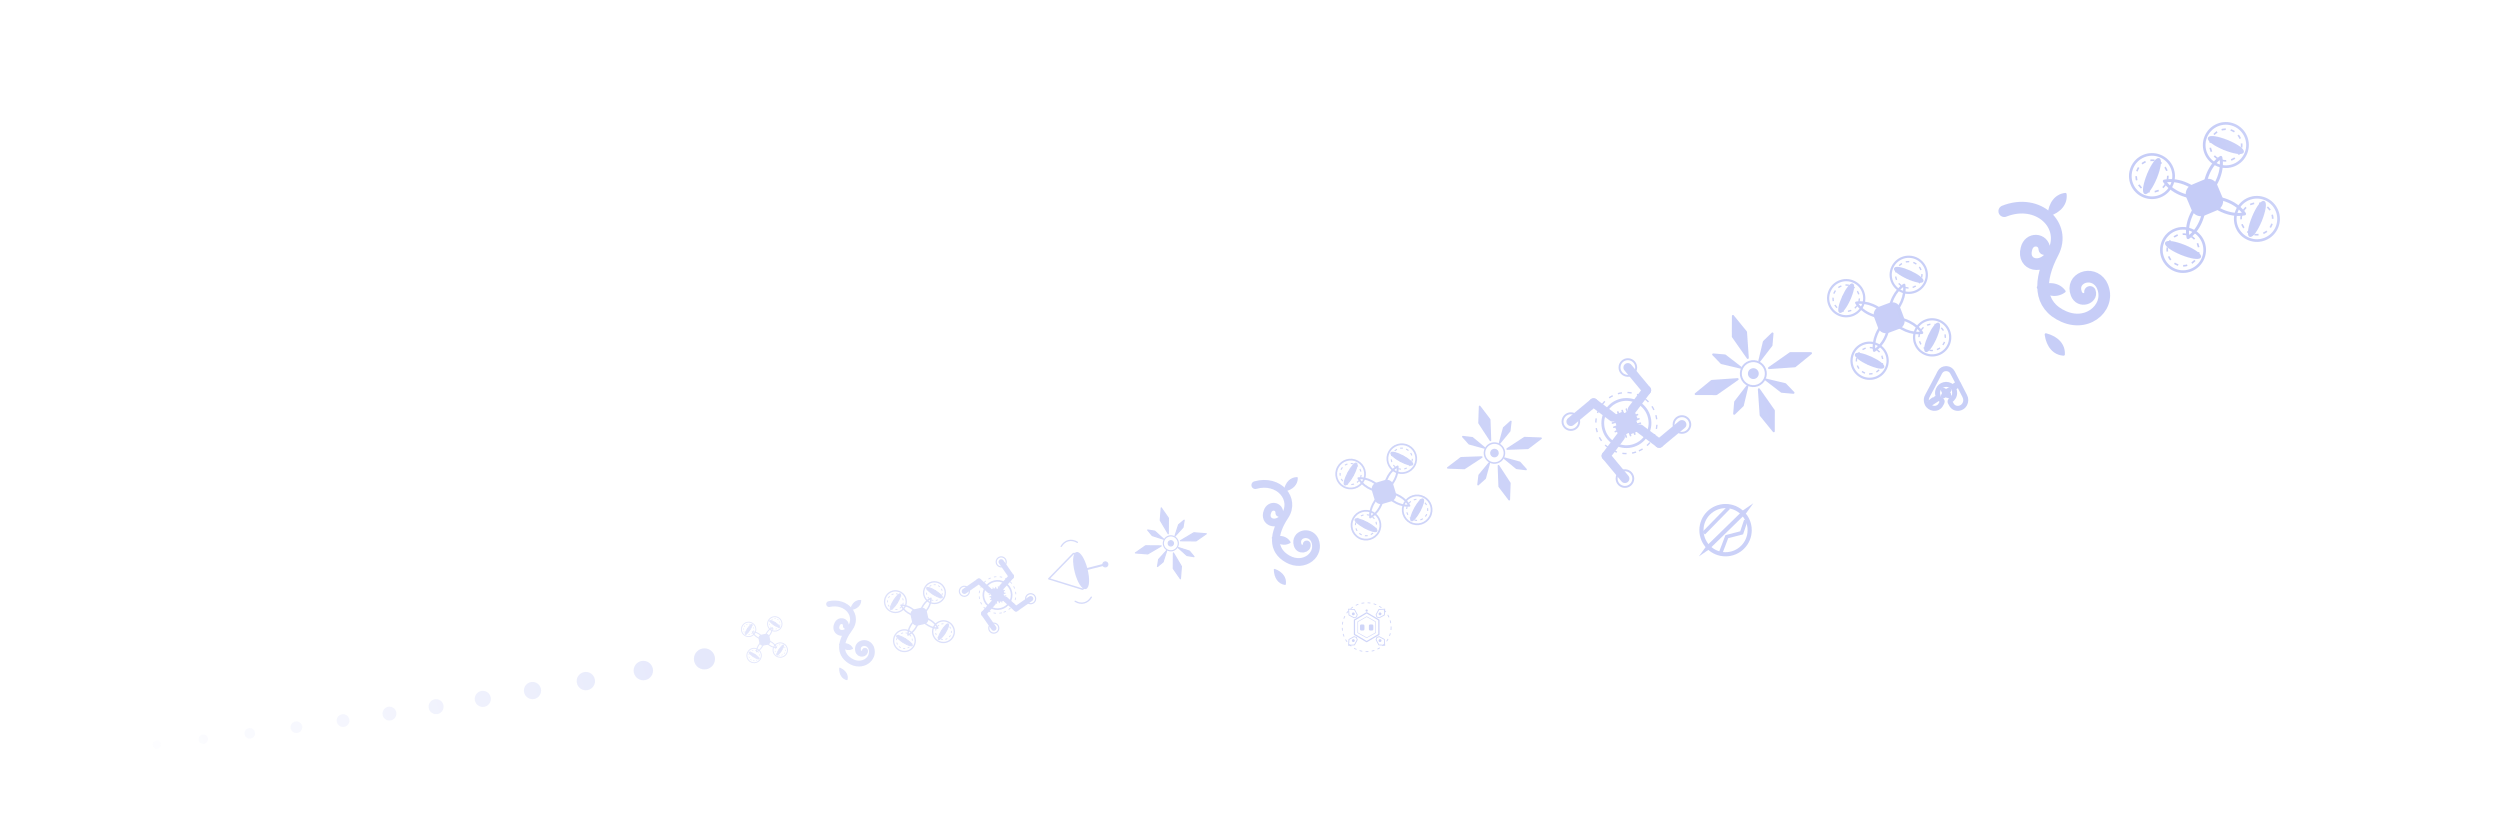
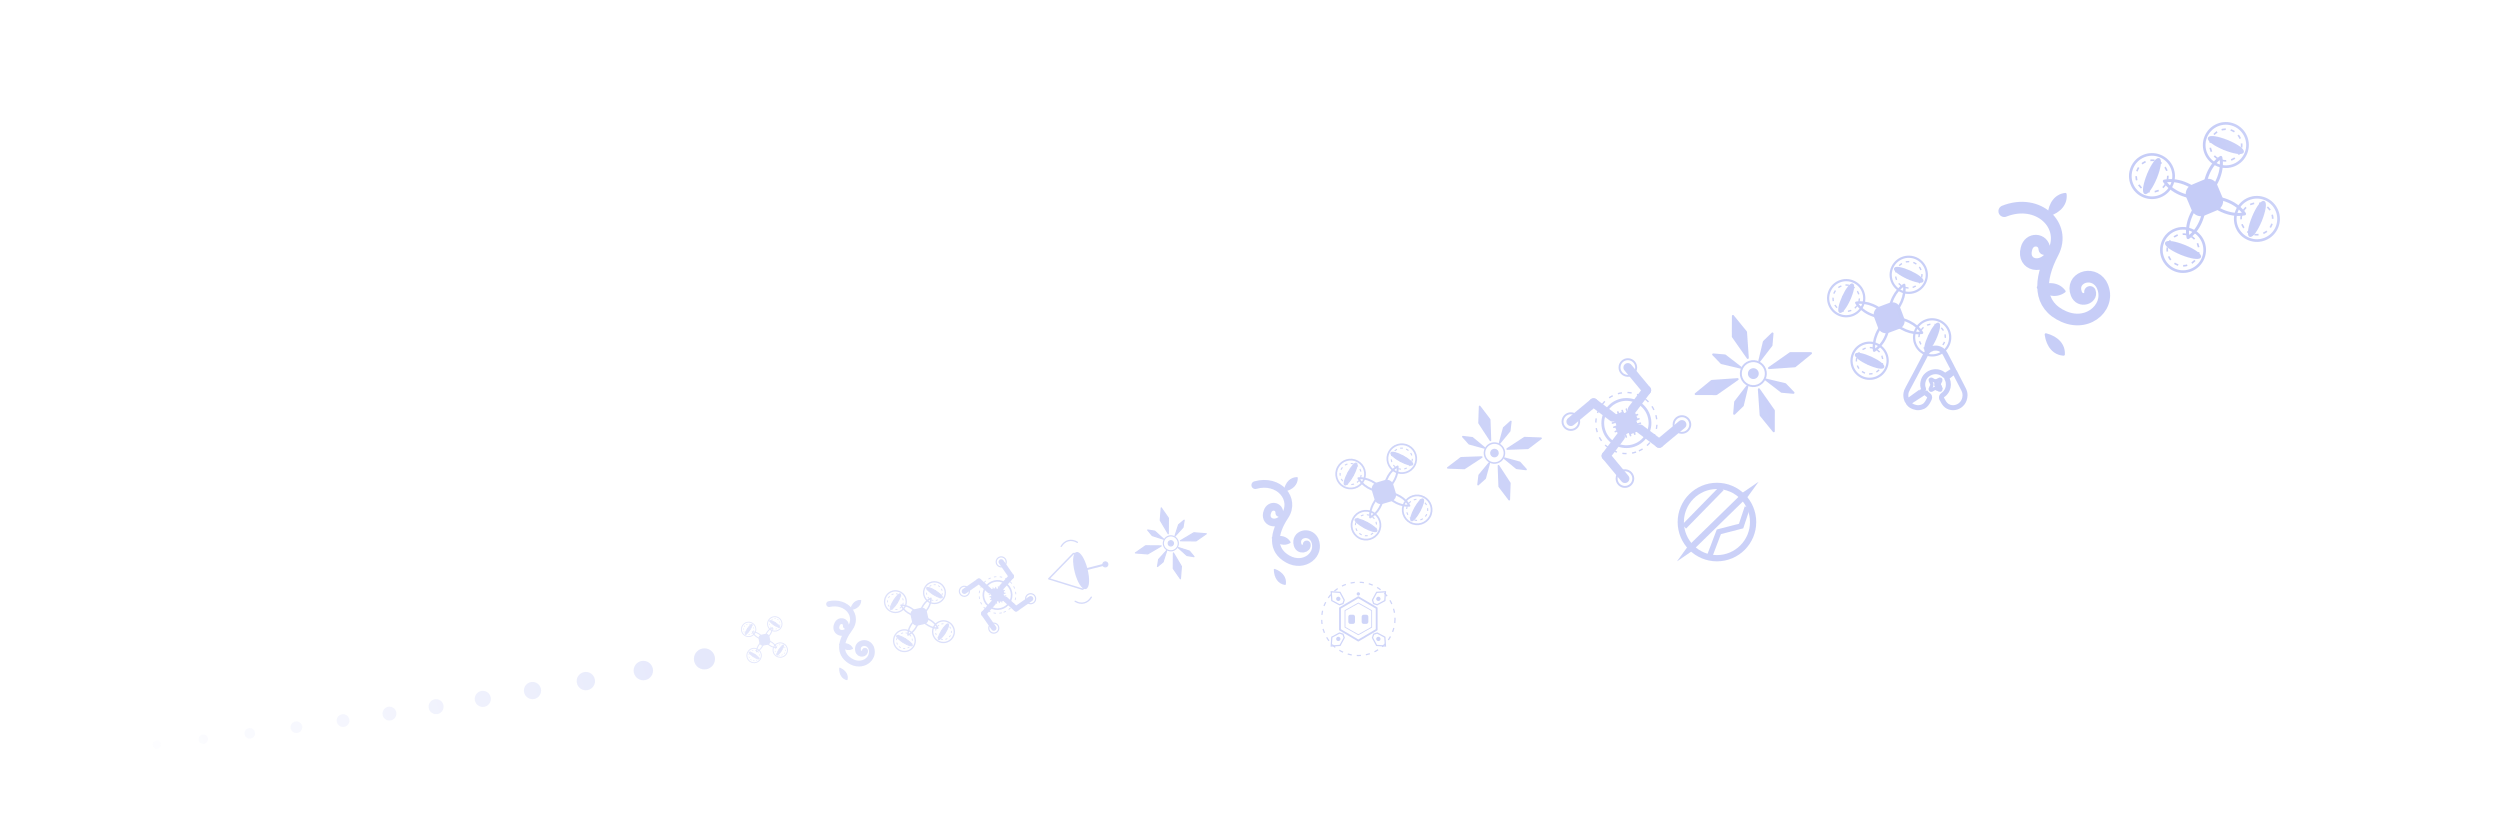
<svg xmlns="http://www.w3.org/2000/svg" viewBox="0 0 900 300" aria-hidden="true">
  <defs>
    <linearGradient id="mtg" gradientUnits="userSpaceOnUse" x1="40" y1="270" x2="860" y2="40">
      <stop offset="0" stop-color="#fff" stop-opacity="0" />
      <stop offset="0.45" stop-color="#fff" stop-opacity="0.8" />
      <stop offset="0.92" stop-color="#fff" stop-opacity="1" />
      <stop offset="1" stop-color="#fff" stop-opacity="0.6" />
    </linearGradient>
    <mask id="mt" maskUnits="userSpaceOnUse" x="0" y="0" width="900" height="300">
      <rect width="900" height="300" fill="url(#mtg)" />
    </mask>
  </defs>
  <g mask="url(#mt)">
    <circle cx="56.4" cy="268.1" r="1.5" fill="#C5CCF7" />
    <circle cx="73.2" cy="266.1" r="1.7" fill="#C5CCF7" />
    <circle cx="89.9" cy="264" r="1.9" fill="#C5CCF7" />
    <circle cx="106.7" cy="261.8" r="2.1" fill="#C5CCF7" />
    <circle cx="123.5" cy="259.4" r="2.3" fill="#C5CCF7" />
    <circle cx="140.2" cy="256.9" r="2.5" fill="#C5CCF7" />
    <circle cx="157" cy="254.4" r="2.7" fill="#C5CCF7" />
    <circle cx="173.8" cy="251.6" r="2.9" fill="#C5CCF7" />
    <circle cx="191.7" cy="248.6" r="3.1" fill="#C5CCF7" />
    <circle cx="210.9" cy="245.2" r="3.3" fill="#C5CCF7" />
    <circle cx="231.6" cy="241.4" r="3.5" fill="#C5CCF7" />
    <circle cx="253.6" cy="237.2" r="3.8" fill="#C5CCF7" />
    <g transform="translate(265.2 220.3) scale(0.2) rotate(78.2 50 50)">
      <g transform="rotate(45 50 50)">
        <g transform="rotate(0 50 50)">
          <path d="M50,50 C45,40 46,30 50,24 C54,30 55,40 50,50 Z" fill="none" stroke="#C5CCF7" stroke-width="1.8" stroke-linejoin="round" />
          <circle cx="50" cy="16" r="13" fill="none" stroke="#C5CCF7" stroke-width="1.6" />
          <circle cx="50" cy="16" r="9.5" fill="none" stroke="#C5CCF7" stroke-width="1" stroke-dasharray="2.5 3" />
          <ellipse cx="50" cy="16" rx="11" ry="2.6" fill="#C5CCF7" stroke="#C5CCF7" stroke-width="1.2" />
          <circle cx="50" cy="16" r="2.2" fill="#C5CCF7" stroke="#C5CCF7" stroke-width="1.4" />
        </g>
        <g transform="rotate(90 50 50)">
          <path d="M50,50 C45,40 46,30 50,24 C54,30 55,40 50,50 Z" fill="none" stroke="#C5CCF7" stroke-width="1.8" stroke-linejoin="round" />
          <circle cx="50" cy="16" r="13" fill="none" stroke="#C5CCF7" stroke-width="1.6" />
          <circle cx="50" cy="16" r="9.5" fill="none" stroke="#C5CCF7" stroke-width="1" stroke-dasharray="2.5 3" />
          <ellipse cx="50" cy="16" rx="11" ry="2.6" fill="#C5CCF7" stroke="#C5CCF7" stroke-width="1.2" />
          <circle cx="50" cy="16" r="2.2" fill="#C5CCF7" stroke="#C5CCF7" stroke-width="1.4" />
        </g>
        <g transform="rotate(180 50 50)">
          <path d="M50,50 C45,40 46,30 50,24 C54,30 55,40 50,50 Z" fill="none" stroke="#C5CCF7" stroke-width="1.8" stroke-linejoin="round" />
          <circle cx="50" cy="16" r="13" fill="none" stroke="#C5CCF7" stroke-width="1.6" />
          <circle cx="50" cy="16" r="9.5" fill="none" stroke="#C5CCF7" stroke-width="1" stroke-dasharray="2.5 3" />
          <ellipse cx="50" cy="16" rx="11" ry="2.6" fill="#C5CCF7" stroke="#C5CCF7" stroke-width="1.2" />
          <circle cx="50" cy="16" r="2.2" fill="#C5CCF7" stroke="#C5CCF7" stroke-width="1.4" />
        </g>
        <g transform="rotate(270 50 50)">
          <path d="M50,50 C45,40 46,30 50,24 C54,30 55,40 50,50 Z" fill="none" stroke="#C5CCF7" stroke-width="1.8" stroke-linejoin="round" />
          <circle cx="50" cy="16" r="13" fill="none" stroke="#C5CCF7" stroke-width="1.6" />
          <circle cx="50" cy="16" r="9.5" fill="none" stroke="#C5CCF7" stroke-width="1" stroke-dasharray="2.5 3" />
          <ellipse cx="50" cy="16" rx="11" ry="2.6" fill="#C5CCF7" stroke="#C5CCF7" stroke-width="1.2" />
          <circle cx="50" cy="16" r="2.2" fill="#C5CCF7" stroke="#C5CCF7" stroke-width="1.4" />
        </g>
      </g>
      <rect x="41" y="41" width="18" height="18" rx="5" fill="#C5CCF7" stroke="#C5CCF7" stroke-width="2" />
      <circle cx="50" cy="50" r="3" fill="#C5CCF7" />
    </g>
    <g transform="translate(289.7 214) scale(0.3) rotate(77.6 50 50)">
      <path d="M8,62 C8,40 30,30 42,44 C50,54 42,64 34,58 C28,54 32,46 38,48 M42,44 C54,58 68,64 80,52 C92,40 84,22 70,24 C60,26 60,40 70,40 C76,40 76,32 72,32" fill="none" stroke="#C5CCF7" stroke-width="7" stroke-linecap="round" stroke-linejoin="round" />
      <path d="M8,62 C8,40 30,30 42,44 C50,54 42,64 34,58 C28,54 32,46 38,48 M42,44 C54,58 68,64 80,52 C92,40 84,22 70,24 C60,26 60,40 70,40 C76,40 76,32 72,32" fill="none" stroke="none" stroke-width="3.6" stroke-linecap="round" stroke-linejoin="round" />
      <g transform="rotate(-30 20 38)">
        <path d="M20,38 c-4,-6 -4,-12 0,-16 c4,4 4,10 0,16 z" fill="#C5CCF7" stroke="#C5CCF7" stroke-width="1.5" stroke-linejoin="round" />
      </g>
      <g transform="rotate(30 58 60)">
        <path d="M58,60 c-4,-6 -4,-12 0,-16 c4,4 4,10 0,16 z" fill="#C5CCF7" stroke="#C5CCF7" stroke-width="1.5" stroke-linejoin="round" />
      </g>
      <g transform="rotate(70 86 66)">
        <path d="M86,66 c-4,-6 -4,-12 0,-16 c4,4 4,10 0,16 z" fill="#C5CCF7" stroke="#C5CCF7" stroke-width="1.5" stroke-linejoin="round" />
      </g>
      <circle cx="38" cy="48" r="2.4" fill="none" stroke="#C5CCF7" stroke-width="1.3" />
      <circle cx="72" cy="32" r="2.4" fill="none" stroke="#C5CCF7" stroke-width="1.3" />
    </g>
    <g transform="translate(316 207) scale(0.3) rotate(77 50 50)">
      <g transform="rotate(45 50 50)">
        <g transform="rotate(0 50 50)">
          <path d="M50,50 C45,40 46,30 50,24 C54,30 55,40 50,50 Z" fill="none" stroke="#C5CCF7" stroke-width="1.8" stroke-linejoin="round" />
          <circle cx="50" cy="16" r="13" fill="none" stroke="#C5CCF7" stroke-width="1.6" />
          <circle cx="50" cy="16" r="9.5" fill="none" stroke="#C5CCF7" stroke-width="1" stroke-dasharray="2.5 3" />
          <ellipse cx="50" cy="16" rx="11" ry="2.6" fill="#C5CCF7" stroke="#C5CCF7" stroke-width="1.2" />
          <circle cx="50" cy="16" r="2.2" fill="#C5CCF7" stroke="#C5CCF7" stroke-width="1.4" />
        </g>
        <g transform="rotate(90 50 50)">
          <path d="M50,50 C45,40 46,30 50,24 C54,30 55,40 50,50 Z" fill="none" stroke="#C5CCF7" stroke-width="1.8" stroke-linejoin="round" />
          <circle cx="50" cy="16" r="13" fill="none" stroke="#C5CCF7" stroke-width="1.6" />
          <circle cx="50" cy="16" r="9.5" fill="none" stroke="#C5CCF7" stroke-width="1" stroke-dasharray="2.5 3" />
          <ellipse cx="50" cy="16" rx="11" ry="2.6" fill="#C5CCF7" stroke="#C5CCF7" stroke-width="1.2" />
          <circle cx="50" cy="16" r="2.2" fill="#C5CCF7" stroke="#C5CCF7" stroke-width="1.4" />
        </g>
        <g transform="rotate(180 50 50)">
          <path d="M50,50 C45,40 46,30 50,24 C54,30 55,40 50,50 Z" fill="none" stroke="#C5CCF7" stroke-width="1.8" stroke-linejoin="round" />
          <circle cx="50" cy="16" r="13" fill="none" stroke="#C5CCF7" stroke-width="1.6" />
          <circle cx="50" cy="16" r="9.5" fill="none" stroke="#C5CCF7" stroke-width="1" stroke-dasharray="2.5 3" />
          <ellipse cx="50" cy="16" rx="11" ry="2.6" fill="#C5CCF7" stroke="#C5CCF7" stroke-width="1.2" />
          <circle cx="50" cy="16" r="2.2" fill="#C5CCF7" stroke="#C5CCF7" stroke-width="1.4" />
        </g>
        <g transform="rotate(270 50 50)">
          <path d="M50,50 C45,40 46,30 50,24 C54,30 55,40 50,50 Z" fill="none" stroke="#C5CCF7" stroke-width="1.8" stroke-linejoin="round" />
          <circle cx="50" cy="16" r="13" fill="none" stroke="#C5CCF7" stroke-width="1.6" />
          <circle cx="50" cy="16" r="9.5" fill="none" stroke="#C5CCF7" stroke-width="1" stroke-dasharray="2.5 3" />
          <ellipse cx="50" cy="16" rx="11" ry="2.6" fill="#C5CCF7" stroke="#C5CCF7" stroke-width="1.2" />
          <circle cx="50" cy="16" r="2.2" fill="#C5CCF7" stroke="#C5CCF7" stroke-width="1.4" />
        </g>
      </g>
      <rect x="41" y="41" width="18" height="18" rx="5" fill="#C5CCF7" stroke="#C5CCF7" stroke-width="2" />
      <circle cx="50" cy="50" r="3" fill="#C5CCF7" />
    </g>
    <g transform="translate(344.1 199.2) scale(0.3) rotate(76.4 50 50)">
      <circle cx="50" cy="50" r="17" fill="none" stroke="#C5CCF7" stroke-width="2" />
      <circle cx="50" cy="50" r="22" fill="none" stroke="#C5CCF7" stroke-width="1" stroke-dasharray="3 4" />
      <g transform="rotate(0 50 50)">
        <g transform="rotate(20 50 50)">
          <circle cx="50" cy="90" r="6" fill="none" stroke="#C5CCF7" stroke-width="1.4" />
          <path d="M50,90 L36,74 L46,60" fill="none" stroke="#C5CCF7" stroke-width="6.4" stroke-linecap="round" stroke-linejoin="round" />
          <path d="M50,90 L36,74 L46,60" fill="none" stroke="#C5CCF7" stroke-width="3" stroke-linecap="round" stroke-linejoin="round" />
          <circle cx="36" cy="74" r="2.6" fill="none" stroke="#C5CCF7" stroke-width="1.3" />
          <path d="M46,60 L43,53 M46,60 L52,55" fill="none" stroke="#C5CCF7" stroke-width="2" stroke-linecap="round" stroke-linejoin="round" />
        </g>
      </g>
      <g transform="rotate(90 50 50)">
        <g transform="rotate(20 50 50)">
          <circle cx="50" cy="90" r="6" fill="none" stroke="#C5CCF7" stroke-width="1.4" />
          <path d="M50,90 L36,74 L46,60" fill="none" stroke="#C5CCF7" stroke-width="6.4" stroke-linecap="round" stroke-linejoin="round" />
          <path d="M50,90 L36,74 L46,60" fill="none" stroke="#C5CCF7" stroke-width="3" stroke-linecap="round" stroke-linejoin="round" />
          <circle cx="36" cy="74" r="2.6" fill="none" stroke="#C5CCF7" stroke-width="1.3" />
          <path d="M46,60 L43,53 M46,60 L52,55" fill="none" stroke="#C5CCF7" stroke-width="2" stroke-linecap="round" stroke-linejoin="round" />
        </g>
      </g>
      <g transform="rotate(180 50 50)">
        <g transform="rotate(20 50 50)">
          <circle cx="50" cy="90" r="6" fill="none" stroke="#C5CCF7" stroke-width="1.4" />
          <path d="M50,90 L36,74 L46,60" fill="none" stroke="#C5CCF7" stroke-width="6.4" stroke-linecap="round" stroke-linejoin="round" />
          <path d="M50,90 L36,74 L46,60" fill="none" stroke="#C5CCF7" stroke-width="3" stroke-linecap="round" stroke-linejoin="round" />
          <circle cx="36" cy="74" r="2.6" fill="none" stroke="#C5CCF7" stroke-width="1.3" />
          <path d="M46,60 L43,53 M46,60 L52,55" fill="none" stroke="#C5CCF7" stroke-width="2" stroke-linecap="round" stroke-linejoin="round" />
        </g>
      </g>
      <g transform="rotate(270 50 50)">
        <g transform="rotate(20 50 50)">
          <circle cx="50" cy="90" r="6" fill="none" stroke="#C5CCF7" stroke-width="1.4" />
          <path d="M50,90 L36,74 L46,60" fill="none" stroke="#C5CCF7" stroke-width="6.4" stroke-linecap="round" stroke-linejoin="round" />
          <path d="M50,90 L36,74 L46,60" fill="none" stroke="#C5CCF7" stroke-width="3" stroke-linecap="round" stroke-linejoin="round" />
          <circle cx="36" cy="74" r="2.6" fill="none" stroke="#C5CCF7" stroke-width="1.3" />
          <path d="M46,60 L43,53 M46,60 L52,55" fill="none" stroke="#C5CCF7" stroke-width="2" stroke-linecap="round" stroke-linejoin="round" />
        </g>
      </g>
      <rect x="43.5" y="43.5" width="13" height="13" rx="2" fill="#C5CCF7" stroke="#C5CCF7" stroke-width="1.6" />
      <path d="M46.8,43.5 v-3 M46.8,56.5 v3 M43.5,46.8 h-3 M56.5,46.8 h3" fill="none" stroke="#C5CCF7" stroke-width="1.2" stroke-linecap="round" stroke-linejoin="round" />
      <path d="M50,43.5 v-3 M50,56.5 v3 M43.5,50 h-3 M56.5,50 h3" fill="none" stroke="#C5CCF7" stroke-width="1.2" stroke-linecap="round" stroke-linejoin="round" />
      <path d="M53.3,43.5 v-3 M53.3,56.5 v3 M43.5,53.3 h-3 M56.5,53.3 h3" fill="none" stroke="#C5CCF7" stroke-width="1.2" stroke-linecap="round" stroke-linejoin="round" />
    </g>
    <g transform="translate(374.2 190.4) scale(0.3) rotate(75.7 50 50)">
      <path d="M50,90 L28,54 C28,44 72,44 72,54 Z" fill="none" stroke="#C5CCF7" stroke-width="1.8" stroke-linejoin="round" />
      <ellipse cx="50" cy="50" rx="22" ry="7" fill="#C5CCF7" stroke="#C5CCF7" stroke-width="1.8" />
      <path d="M50,43 V22" fill="none" stroke="#C5CCF7" stroke-width="2.4" stroke-linecap="round" stroke-linejoin="round" />
      <circle cx="50" cy="20" r="3" fill="#C5CCF7" stroke="#C5CCF7" stroke-width="1.4" />
      <path d="M16,46 C10,52 10,60 16,66 M84,46 C90,52 90,60 84,66" fill="none" stroke="#C5CCF7" stroke-width="1.6" stroke-linecap="round" stroke-linejoin="round" />
    </g>
    <g transform="translate(406.5 180.6) scale(0.3) rotate(74.9 50 50)">
      <g transform="rotate(0 50 50)">
        <path d="M50,38 L55,20 L50,6 L45,20 Z" fill="#C5CCF7" stroke="#C5CCF7" stroke-width="1.5" stroke-linejoin="round" />
      </g>
      <g transform="rotate(45 50 50)">
        <path d="M50,40 L53,26 L50,18 L47,26 Z" fill="#C5CCF7" stroke="#C5CCF7" stroke-width="1.5" stroke-linejoin="round" />
      </g>
      <g transform="rotate(90 50 50)">
        <path d="M50,38 L55,20 L50,6 L45,20 Z" fill="#C5CCF7" stroke="#C5CCF7" stroke-width="1.5" stroke-linejoin="round" />
      </g>
      <g transform="rotate(135 50 50)">
        <path d="M50,40 L53,26 L50,18 L47,26 Z" fill="#C5CCF7" stroke="#C5CCF7" stroke-width="1.5" stroke-linejoin="round" />
      </g>
      <g transform="rotate(180 50 50)">
        <path d="M50,38 L55,20 L50,6 L45,20 Z" fill="#C5CCF7" stroke="#C5CCF7" stroke-width="1.5" stroke-linejoin="round" />
      </g>
      <g transform="rotate(225 50 50)">
        <path d="M50,40 L53,26 L50,18 L47,26 Z" fill="#C5CCF7" stroke="#C5CCF7" stroke-width="1.5" stroke-linejoin="round" />
      </g>
      <g transform="rotate(270 50 50)">
        <path d="M50,38 L55,20 L50,6 L45,20 Z" fill="#C5CCF7" stroke="#C5CCF7" stroke-width="1.5" stroke-linejoin="round" />
      </g>
      <g transform="rotate(315 50 50)">
        <path d="M50,40 L53,26 L50,18 L47,26 Z" fill="#C5CCF7" stroke="#C5CCF7" stroke-width="1.5" stroke-linejoin="round" />
      </g>
      <circle cx="50" cy="50" r="9" fill="none" stroke="#C5CCF7" stroke-width="1.4" />
      <circle cx="50" cy="50" r="3.2" fill="#C5CCF7" stroke="#C5CCF7" stroke-width="1.4" />
    </g>
    <g transform="translate(441.1 169.5) scale(0.4) rotate(74.2 50 50)">
      <path d="M8,62 C8,40 30,30 42,44 C50,54 42,64 34,58 C28,54 32,46 38,48 M42,44 C54,58 68,64 80,52 C92,40 84,22 70,24 C60,26 60,40 70,40 C76,40 76,32 72,32" fill="none" stroke="#C5CCF7" stroke-width="7" stroke-linecap="round" stroke-linejoin="round" />
      <path d="M8,62 C8,40 30,30 42,44 C50,54 42,64 34,58 C28,54 32,46 38,48 M42,44 C54,58 68,64 80,52 C92,40 84,22 70,24 C60,26 60,40 70,40 C76,40 76,32 72,32" fill="none" stroke="none" stroke-width="3.6" stroke-linecap="round" stroke-linejoin="round" />
      <g transform="rotate(-30 20 38)">
        <path d="M20,38 c-4,-6 -4,-12 0,-16 c4,4 4,10 0,16 z" fill="#C5CCF7" stroke="#C5CCF7" stroke-width="1.5" stroke-linejoin="round" />
      </g>
      <g transform="rotate(30 58 60)">
        <path d="M58,60 c-4,-6 -4,-12 0,-16 c4,4 4,10 0,16 z" fill="#C5CCF7" stroke="#C5CCF7" stroke-width="1.5" stroke-linejoin="round" />
      </g>
      <g transform="rotate(70 86 66)">
        <path d="M86,66 c-4,-6 -4,-12 0,-16 c4,4 4,10 0,16 z" fill="#C5CCF7" stroke="#C5CCF7" stroke-width="1.5" stroke-linejoin="round" />
      </g>
      <circle cx="38" cy="48" r="2.4" fill="none" stroke="#C5CCF7" stroke-width="1.3" />
      <circle cx="72" cy="32" r="2.4" fill="none" stroke="#C5CCF7" stroke-width="1.3" />
    </g>
    <g transform="translate(478.2 157.1) scale(0.4) rotate(73.3 50 50)">
      <g transform="rotate(45 50 50)">
        <g transform="rotate(0 50 50)">
          <path d="M50,50 C45,40 46,30 50,24 C54,30 55,40 50,50 Z" fill="none" stroke="#C5CCF7" stroke-width="1.8" stroke-linejoin="round" />
          <circle cx="50" cy="16" r="13" fill="none" stroke="#C5CCF7" stroke-width="1.6" />
          <circle cx="50" cy="16" r="9.5" fill="none" stroke="#C5CCF7" stroke-width="1" stroke-dasharray="2.5 3" />
          <ellipse cx="50" cy="16" rx="11" ry="2.6" fill="#C5CCF7" stroke="#C5CCF7" stroke-width="1.2" />
          <circle cx="50" cy="16" r="2.2" fill="#C5CCF7" stroke="#C5CCF7" stroke-width="1.4" />
        </g>
        <g transform="rotate(90 50 50)">
          <path d="M50,50 C45,40 46,30 50,24 C54,30 55,40 50,50 Z" fill="none" stroke="#C5CCF7" stroke-width="1.8" stroke-linejoin="round" />
          <circle cx="50" cy="16" r="13" fill="none" stroke="#C5CCF7" stroke-width="1.6" />
          <circle cx="50" cy="16" r="9.5" fill="none" stroke="#C5CCF7" stroke-width="1" stroke-dasharray="2.5 3" />
          <ellipse cx="50" cy="16" rx="11" ry="2.6" fill="#C5CCF7" stroke="#C5CCF7" stroke-width="1.2" />
          <circle cx="50" cy="16" r="2.2" fill="#C5CCF7" stroke="#C5CCF7" stroke-width="1.4" />
        </g>
        <g transform="rotate(180 50 50)">
          <path d="M50,50 C45,40 46,30 50,24 C54,30 55,40 50,50 Z" fill="none" stroke="#C5CCF7" stroke-width="1.8" stroke-linejoin="round" />
          <circle cx="50" cy="16" r="13" fill="none" stroke="#C5CCF7" stroke-width="1.6" />
          <circle cx="50" cy="16" r="9.5" fill="none" stroke="#C5CCF7" stroke-width="1" stroke-dasharray="2.5 3" />
          <ellipse cx="50" cy="16" rx="11" ry="2.6" fill="#C5CCF7" stroke="#C5CCF7" stroke-width="1.2" />
          <circle cx="50" cy="16" r="2.2" fill="#C5CCF7" stroke="#C5CCF7" stroke-width="1.4" />
        </g>
        <g transform="rotate(270 50 50)">
          <path d="M50,50 C45,40 46,30 50,24 C54,30 55,40 50,50 Z" fill="none" stroke="#C5CCF7" stroke-width="1.8" stroke-linejoin="round" />
          <circle cx="50" cy="16" r="13" fill="none" stroke="#C5CCF7" stroke-width="1.6" />
          <circle cx="50" cy="16" r="9.5" fill="none" stroke="#C5CCF7" stroke-width="1" stroke-dasharray="2.5 3" />
          <ellipse cx="50" cy="16" rx="11" ry="2.6" fill="#C5CCF7" stroke="#C5CCF7" stroke-width="1.2" />
          <circle cx="50" cy="16" r="2.2" fill="#C5CCF7" stroke="#C5CCF7" stroke-width="1.4" />
        </g>
      </g>
      <rect x="41" y="41" width="18" height="18" rx="5" fill="#C5CCF7" stroke="#C5CCF7" stroke-width="2" />
      <circle cx="50" cy="50" r="3" fill="#C5CCF7" />
    </g>
    <g transform="translate(518 143.1) scale(0.4) rotate(72.4 50 50)">
      <g transform="rotate(0 50 50)">
        <path d="M50,38 L55,20 L50,6 L45,20 Z" fill="#C5CCF7" stroke="#C5CCF7" stroke-width="1.5" stroke-linejoin="round" />
      </g>
      <g transform="rotate(45 50 50)">
        <path d="M50,40 L53,26 L50,18 L47,26 Z" fill="#C5CCF7" stroke="#C5CCF7" stroke-width="1.5" stroke-linejoin="round" />
      </g>
      <g transform="rotate(90 50 50)">
        <path d="M50,38 L55,20 L50,6 L45,20 Z" fill="#C5CCF7" stroke="#C5CCF7" stroke-width="1.5" stroke-linejoin="round" />
      </g>
      <g transform="rotate(135 50 50)">
        <path d="M50,40 L53,26 L50,18 L47,26 Z" fill="#C5CCF7" stroke="#C5CCF7" stroke-width="1.5" stroke-linejoin="round" />
      </g>
      <g transform="rotate(180 50 50)">
        <path d="M50,38 L55,20 L50,6 L45,20 Z" fill="#C5CCF7" stroke="#C5CCF7" stroke-width="1.5" stroke-linejoin="round" />
      </g>
      <g transform="rotate(225 50 50)">
        <path d="M50,40 L53,26 L50,18 L47,26 Z" fill="#C5CCF7" stroke="#C5CCF7" stroke-width="1.5" stroke-linejoin="round" />
      </g>
      <g transform="rotate(270 50 50)">
        <path d="M50,38 L55,20 L50,6 L45,20 Z" fill="#C5CCF7" stroke="#C5CCF7" stroke-width="1.5" stroke-linejoin="round" />
      </g>
      <g transform="rotate(315 50 50)">
        <path d="M50,40 L53,26 L50,18 L47,26 Z" fill="#C5CCF7" stroke="#C5CCF7" stroke-width="1.5" stroke-linejoin="round" />
      </g>
      <circle cx="50" cy="50" r="9" fill="none" stroke="#C5CCF7" stroke-width="1.4" />
      <circle cx="50" cy="50" r="3.2" fill="#C5CCF7" stroke="#C5CCF7" stroke-width="1.4" />
    </g>
    <g transform="translate(560.5 127.3) scale(0.5) rotate(71.5 50 50)">
      <circle cx="50" cy="50" r="17" fill="none" stroke="#C5CCF7" stroke-width="2" />
      <circle cx="50" cy="50" r="22" fill="none" stroke="#C5CCF7" stroke-width="1" stroke-dasharray="3 4" />
      <g transform="rotate(0 50 50)">
        <g transform="rotate(20 50 50)">
          <circle cx="50" cy="90" r="6" fill="none" stroke="#C5CCF7" stroke-width="1.4" />
          <path d="M50,90 L36,74 L46,60" fill="none" stroke="#C5CCF7" stroke-width="6.4" stroke-linecap="round" stroke-linejoin="round" />
          <path d="M50,90 L36,74 L46,60" fill="none" stroke="#C5CCF7" stroke-width="3" stroke-linecap="round" stroke-linejoin="round" />
          <circle cx="36" cy="74" r="2.6" fill="none" stroke="#C5CCF7" stroke-width="1.3" />
          <path d="M46,60 L43,53 M46,60 L52,55" fill="none" stroke="#C5CCF7" stroke-width="2" stroke-linecap="round" stroke-linejoin="round" />
        </g>
      </g>
      <g transform="rotate(90 50 50)">
        <g transform="rotate(20 50 50)">
          <circle cx="50" cy="90" r="6" fill="none" stroke="#C5CCF7" stroke-width="1.4" />
          <path d="M50,90 L36,74 L46,60" fill="none" stroke="#C5CCF7" stroke-width="6.4" stroke-linecap="round" stroke-linejoin="round" />
          <path d="M50,90 L36,74 L46,60" fill="none" stroke="#C5CCF7" stroke-width="3" stroke-linecap="round" stroke-linejoin="round" />
          <circle cx="36" cy="74" r="2.6" fill="none" stroke="#C5CCF7" stroke-width="1.3" />
          <path d="M46,60 L43,53 M46,60 L52,55" fill="none" stroke="#C5CCF7" stroke-width="2" stroke-linecap="round" stroke-linejoin="round" />
        </g>
      </g>
      <g transform="rotate(180 50 50)">
        <g transform="rotate(20 50 50)">
          <circle cx="50" cy="90" r="6" fill="none" stroke="#C5CCF7" stroke-width="1.4" />
          <path d="M50,90 L36,74 L46,60" fill="none" stroke="#C5CCF7" stroke-width="6.4" stroke-linecap="round" stroke-linejoin="round" />
          <path d="M50,90 L36,74 L46,60" fill="none" stroke="#C5CCF7" stroke-width="3" stroke-linecap="round" stroke-linejoin="round" />
          <circle cx="36" cy="74" r="2.6" fill="none" stroke="#C5CCF7" stroke-width="1.3" />
          <path d="M46,60 L43,53 M46,60 L52,55" fill="none" stroke="#C5CCF7" stroke-width="2" stroke-linecap="round" stroke-linejoin="round" />
        </g>
      </g>
      <g transform="rotate(270 50 50)">
        <g transform="rotate(20 50 50)">
          <circle cx="50" cy="90" r="6" fill="none" stroke="#C5CCF7" stroke-width="1.4" />
          <path d="M50,90 L36,74 L46,60" fill="none" stroke="#C5CCF7" stroke-width="6.4" stroke-linecap="round" stroke-linejoin="round" />
          <path d="M50,90 L36,74 L46,60" fill="none" stroke="#C5CCF7" stroke-width="3" stroke-linecap="round" stroke-linejoin="round" />
          <circle cx="36" cy="74" r="2.6" fill="none" stroke="#C5CCF7" stroke-width="1.3" />
          <path d="M46,60 L43,53 M46,60 L52,55" fill="none" stroke="#C5CCF7" stroke-width="2" stroke-linecap="round" stroke-linejoin="round" />
        </g>
      </g>
      <rect x="43.5" y="43.5" width="13" height="13" rx="2" fill="#C5CCF7" stroke="#C5CCF7" stroke-width="1.6" />
      <path d="M46.8,43.5 v-3 M46.8,56.5 v3 M43.5,46.8 h-3 M56.5,46.8 h3" fill="none" stroke="#C5CCF7" stroke-width="1.2" stroke-linecap="round" stroke-linejoin="round" />
      <path d="M50,43.5 v-3 M50,56.5 v3 M43.5,50 h-3 M56.5,50 h3" fill="none" stroke="#C5CCF7" stroke-width="1.2" stroke-linecap="round" stroke-linejoin="round" />
      <path d="M53.3,43.5 v-3 M53.3,56.5 v3 M43.5,53.3 h-3 M56.5,53.3 h3" fill="none" stroke="#C5CCF7" stroke-width="1.2" stroke-linecap="round" stroke-linejoin="round" />
    </g>
    <g transform="translate(606.2 109.5) scale(0.5) rotate(70.5 50 50)">
      <g transform="rotate(0 50 50)">
        <path d="M50,38 L55,20 L50,6 L45,20 Z" fill="#C5CCF7" stroke="#C5CCF7" stroke-width="1.5" stroke-linejoin="round" />
      </g>
      <g transform="rotate(45 50 50)">
        <path d="M50,40 L53,26 L50,18 L47,26 Z" fill="#C5CCF7" stroke="#C5CCF7" stroke-width="1.5" stroke-linejoin="round" />
      </g>
      <g transform="rotate(90 50 50)">
        <path d="M50,38 L55,20 L50,6 L45,20 Z" fill="#C5CCF7" stroke="#C5CCF7" stroke-width="1.5" stroke-linejoin="round" />
      </g>
      <g transform="rotate(135 50 50)">
        <path d="M50,40 L53,26 L50,18 L47,26 Z" fill="#C5CCF7" stroke="#C5CCF7" stroke-width="1.5" stroke-linejoin="round" />
      </g>
      <g transform="rotate(180 50 50)">
        <path d="M50,38 L55,20 L50,6 L45,20 Z" fill="#C5CCF7" stroke="#C5CCF7" stroke-width="1.5" stroke-linejoin="round" />
      </g>
      <g transform="rotate(225 50 50)">
        <path d="M50,40 L53,26 L50,18 L47,26 Z" fill="#C5CCF7" stroke="#C5CCF7" stroke-width="1.5" stroke-linejoin="round" />
      </g>
      <g transform="rotate(270 50 50)">
        <path d="M50,38 L55,20 L50,6 L45,20 Z" fill="#C5CCF7" stroke="#C5CCF7" stroke-width="1.5" stroke-linejoin="round" />
      </g>
      <g transform="rotate(315 50 50)">
        <path d="M50,40 L53,26 L50,18 L47,26 Z" fill="#C5CCF7" stroke="#C5CCF7" stroke-width="1.5" stroke-linejoin="round" />
      </g>
      <circle cx="50" cy="50" r="9" fill="none" stroke="#C5CCF7" stroke-width="1.4" />
      <circle cx="50" cy="50" r="3.2" fill="#C5CCF7" stroke="#C5CCF7" stroke-width="1.4" />
    </g>
    <g transform="translate(655.1 89.4) scale(0.5) rotate(69.5 50 50)">
      <g transform="rotate(45 50 50)">
        <g transform="rotate(0 50 50)">
          <path d="M50,50 C45,40 46,30 50,24 C54,30 55,40 50,50 Z" fill="none" stroke="#C5CCF7" stroke-width="1.8" stroke-linejoin="round" />
          <circle cx="50" cy="16" r="13" fill="none" stroke="#C5CCF7" stroke-width="1.6" />
          <circle cx="50" cy="16" r="9.5" fill="none" stroke="#C5CCF7" stroke-width="1" stroke-dasharray="2.5 3" />
          <ellipse cx="50" cy="16" rx="11" ry="2.6" fill="#C5CCF7" stroke="#C5CCF7" stroke-width="1.2" />
          <circle cx="50" cy="16" r="2.2" fill="#C5CCF7" stroke="#C5CCF7" stroke-width="1.4" />
        </g>
        <g transform="rotate(90 50 50)">
          <path d="M50,50 C45,40 46,30 50,24 C54,30 55,40 50,50 Z" fill="none" stroke="#C5CCF7" stroke-width="1.8" stroke-linejoin="round" />
          <circle cx="50" cy="16" r="13" fill="none" stroke="#C5CCF7" stroke-width="1.6" />
          <circle cx="50" cy="16" r="9.5" fill="none" stroke="#C5CCF7" stroke-width="1" stroke-dasharray="2.5 3" />
          <ellipse cx="50" cy="16" rx="11" ry="2.6" fill="#C5CCF7" stroke="#C5CCF7" stroke-width="1.2" />
          <circle cx="50" cy="16" r="2.2" fill="#C5CCF7" stroke="#C5CCF7" stroke-width="1.4" />
        </g>
        <g transform="rotate(180 50 50)">
          <path d="M50,50 C45,40 46,30 50,24 C54,30 55,40 50,50 Z" fill="none" stroke="#C5CCF7" stroke-width="1.8" stroke-linejoin="round" />
          <circle cx="50" cy="16" r="13" fill="none" stroke="#C5CCF7" stroke-width="1.6" />
          <circle cx="50" cy="16" r="9.5" fill="none" stroke="#C5CCF7" stroke-width="1" stroke-dasharray="2.5 3" />
          <ellipse cx="50" cy="16" rx="11" ry="2.6" fill="#C5CCF7" stroke="#C5CCF7" stroke-width="1.2" />
          <circle cx="50" cy="16" r="2.2" fill="#C5CCF7" stroke="#C5CCF7" stroke-width="1.4" />
        </g>
        <g transform="rotate(270 50 50)">
          <path d="M50,50 C45,40 46,30 50,24 C54,30 55,40 50,50 Z" fill="none" stroke="#C5CCF7" stroke-width="1.8" stroke-linejoin="round" />
          <circle cx="50" cy="16" r="13" fill="none" stroke="#C5CCF7" stroke-width="1.6" />
          <circle cx="50" cy="16" r="9.5" fill="none" stroke="#C5CCF7" stroke-width="1" stroke-dasharray="2.5 3" />
          <ellipse cx="50" cy="16" rx="11" ry="2.6" fill="#C5CCF7" stroke="#C5CCF7" stroke-width="1.2" />
          <circle cx="50" cy="16" r="2.2" fill="#C5CCF7" stroke="#C5CCF7" stroke-width="1.4" />
        </g>
      </g>
      <rect x="41" y="41" width="18" height="18" rx="5" fill="#C5CCF7" stroke="#C5CCF7" stroke-width="2" />
      <circle cx="50" cy="50" r="3" fill="#C5CCF7" />
    </g>
    <g transform="translate(707.5 66.8) scale(0.6) rotate(68.4 50 50)">
      <path d="M8,62 C8,40 30,30 42,44 C50,54 42,64 34,58 C28,54 32,46 38,48 M42,44 C54,58 68,64 80,52 C92,40 84,22 70,24 C60,26 60,40 70,40 C76,40 76,32 72,32" fill="none" stroke="#C5CCF7" stroke-width="7" stroke-linecap="round" stroke-linejoin="round" />
      <path d="M8,62 C8,40 30,30 42,44 C50,54 42,64 34,58 C28,54 32,46 38,48 M42,44 C54,58 68,64 80,52 C92,40 84,22 70,24 C60,26 60,40 70,40 C76,40 76,32 72,32" fill="none" stroke="none" stroke-width="3.6" stroke-linecap="round" stroke-linejoin="round" />
      <g transform="rotate(-30 20 38)">
        <path d="M20,38 c-4,-6 -4,-12 0,-16 c4,4 4,10 0,16 z" fill="#C5CCF7" stroke="#C5CCF7" stroke-width="1.5" stroke-linejoin="round" />
      </g>
      <g transform="rotate(30 58 60)">
        <path d="M58,60 c-4,-6 -4,-12 0,-16 c4,4 4,10 0,16 z" fill="#C5CCF7" stroke="#C5CCF7" stroke-width="1.5" stroke-linejoin="round" />
      </g>
      <g transform="rotate(70 86 66)">
        <path d="M86,66 c-4,-6 -4,-12 0,-16 c4,4 4,10 0,16 z" fill="#C5CCF7" stroke="#C5CCF7" stroke-width="1.5" stroke-linejoin="round" />
      </g>
      <circle cx="38" cy="48" r="2.4" fill="none" stroke="#C5CCF7" stroke-width="1.3" />
      <circle cx="72" cy="32" r="2.4" fill="none" stroke="#C5CCF7" stroke-width="1.3" />
    </g>
    <g transform="translate(763.6 41.1) scale(0.6) rotate(67.2 50 50)">
      <g transform="rotate(45 50 50)">
        <g transform="rotate(0 50 50)">
          <path d="M50,50 C45,40 46,30 50,24 C54,30 55,40 50,50 Z" fill="none" stroke="#C5CCF7" stroke-width="1.8" stroke-linejoin="round" />
          <circle cx="50" cy="16" r="13" fill="none" stroke="#C5CCF7" stroke-width="1.6" />
          <circle cx="50" cy="16" r="9.5" fill="none" stroke="#C5CCF7" stroke-width="1" stroke-dasharray="2.5 3" />
          <ellipse cx="50" cy="16" rx="11" ry="2.6" fill="#C5CCF7" stroke="#C5CCF7" stroke-width="1.2" />
          <circle cx="50" cy="16" r="2.2" fill="#C5CCF7" stroke="#C5CCF7" stroke-width="1.4" />
        </g>
        <g transform="rotate(90 50 50)">
          <path d="M50,50 C45,40 46,30 50,24 C54,30 55,40 50,50 Z" fill="none" stroke="#C5CCF7" stroke-width="1.8" stroke-linejoin="round" />
          <circle cx="50" cy="16" r="13" fill="none" stroke="#C5CCF7" stroke-width="1.6" />
          <circle cx="50" cy="16" r="9.5" fill="none" stroke="#C5CCF7" stroke-width="1" stroke-dasharray="2.5 3" />
          <ellipse cx="50" cy="16" rx="11" ry="2.6" fill="#C5CCF7" stroke="#C5CCF7" stroke-width="1.2" />
          <circle cx="50" cy="16" r="2.2" fill="#C5CCF7" stroke="#C5CCF7" stroke-width="1.4" />
        </g>
        <g transform="rotate(180 50 50)">
          <path d="M50,50 C45,40 46,30 50,24 C54,30 55,40 50,50 Z" fill="none" stroke="#C5CCF7" stroke-width="1.8" stroke-linejoin="round" />
          <circle cx="50" cy="16" r="13" fill="none" stroke="#C5CCF7" stroke-width="1.6" />
          <circle cx="50" cy="16" r="9.5" fill="none" stroke="#C5CCF7" stroke-width="1" stroke-dasharray="2.5 3" />
          <ellipse cx="50" cy="16" rx="11" ry="2.6" fill="#C5CCF7" stroke="#C5CCF7" stroke-width="1.2" />
          <circle cx="50" cy="16" r="2.2" fill="#C5CCF7" stroke="#C5CCF7" stroke-width="1.4" />
        </g>
        <g transform="rotate(270 50 50)">
          <path d="M50,50 C45,40 46,30 50,24 C54,30 55,40 50,50 Z" fill="none" stroke="#C5CCF7" stroke-width="1.8" stroke-linejoin="round" />
          <circle cx="50" cy="16" r="13" fill="none" stroke="#C5CCF7" stroke-width="1.6" />
          <circle cx="50" cy="16" r="9.5" fill="none" stroke="#C5CCF7" stroke-width="1" stroke-dasharray="2.5 3" />
          <ellipse cx="50" cy="16" rx="11" ry="2.6" fill="#C5CCF7" stroke="#C5CCF7" stroke-width="1.2" />
          <circle cx="50" cy="16" r="2.2" fill="#C5CCF7" stroke="#C5CCF7" stroke-width="1.4" />
        </g>
      </g>
      <rect x="41" y="41" width="18" height="18" rx="5" fill="#C5CCF7" stroke="#C5CCF7" stroke-width="2" />
      <circle cx="50" cy="50" r="3" fill="#C5CCF7" />
    </g>
-     <g transform="translate(482 215.8) scale(0.2) rotate(0 50 50)">
+     <g transform="translate(474 207.8) scale(0.3) rotate(0 50 50)">
      <circle cx="50" cy="50" r="44" fill="none" stroke="#C5CCF7" stroke-width="1.5" stroke-dasharray="5 6" />
      <g transform="rotate(45 50 50)">
        <path d="M50,4 L57,12 L54,22 L50,24 L46,22 L43,12 Z" fill="none" stroke="#C5CCF7" stroke-width="1.5" />
        <circle cx="50" cy="16" r="2.6" fill="#C5CCF7" />
      </g>
      <g transform="rotate(135 50 50)">
        <path d="M50,4 L57,12 L54,22 L50,24 L46,22 L43,12 Z" fill="none" stroke="#C5CCF7" stroke-width="1.5" />
        <circle cx="50" cy="16" r="2.6" fill="#C5CCF7" />
      </g>
      <g transform="rotate(225 50 50)">
        <path d="M50,4 L57,12 L54,22 L50,24 L46,22 L43,12 Z" fill="none" stroke="#C5CCF7" stroke-width="1.5" />
        <circle cx="50" cy="16" r="2.6" fill="#C5CCF7" />
      </g>
      <g transform="rotate(315 50 50)">
        <path d="M50,4 L57,12 L54,22 L50,24 L46,22 L43,12 Z" fill="none" stroke="#C5CCF7" stroke-width="1.5" />
        <circle cx="50" cy="16" r="2.6" fill="#C5CCF7" />
      </g>
      <polygon points="50,24 72,37 72,63 50,76 28,63 28,37" fill="none" stroke="#C5CCF7" stroke-width="2.2" stroke-linejoin="round" />
      <polygon points="50,31 66,40 66,60 50,69 34,60 34,40" fill="none" stroke="#C5CCF7" stroke-width="1" />
      <rect x="38" y="45" width="8" height="11" rx="2.4" fill="#C5CCF7" />
      <rect x="54" y="45" width="8" height="11" rx="2.4" fill="#C5CCF7" />
      <circle cx="50" cy="20" r="2" fill="#C5CCF7" />
    </g>
-     <g transform="translate(611.4 180.7) scale(0.2) rotate(0 50 50)">
+     <g transform="translate(603.4 172.7) scale(0.3) rotate(0 50 50)">
      <circle cx="49" cy="50.8" r="43.4" fill="none" stroke="#C5CCF7" stroke-width="7.5" />
      <path d="M1,98 L19.4,85.4 L85.9,20.5 L99,2.4 L80.6,15 L14.1,79.9 Z" fill="#C5CCF7" />
      <path d="M9.6,56.3 L54.7,10.2" stroke="#C5CCF7" stroke-width="6.6" />
      <path d="M40.4,91.2 L51.3,62.5 L78,55.6 L85.5,33" fill="none" stroke="#C5CCF7" stroke-width="6.6" stroke-linejoin="miter" />
    </g>
-     <g transform="translate(692.2 131.5) scale(0.2) rotate(0 50 50)">
+     <g transform="translate(684.2 123.5) scale(0.3) rotate(0 50 50)">
      <g transform="translate(6.1 5.8) scale(0.1)">
        <path d="M358.5,2.141C359.936,2.174 437.254,-3.156 477.137,76.686C509.428,141.329 574.707,261.686 575.624,265.474C576.014,267.082 575.932,267.834 559.247,278.103C552.424,282.302 513.444,306.291 474.816,331.965C470.303,334.965 469.964,332.657 463.912,327.062C378.243,247.856 249.757,291.305 215.863,382.635C189.351,454.074 218.81,493.94 217.198,499.402C216.36,502.24 158.586,542.715 153.396,546.351C128.168,564.025 21.899,641.538 21.507,641.571C19.421,641.746 -12.816,582.844 10.721,518.585C17.01,501.415 18.108,501.939 117.035,316.246C208.447,144.657 206.46,143.783 215.33,129.41C242.546,85.308 256.42,5.579 358.5,2.141Z" fill="none" stroke="#C5CCF7" stroke-width="1.8" vector-effect="non-scaling-stroke" stroke-linejoin="round" />
        <path d="M712.86,569.5C707.684,722.194 528.709,765.521 460.343,658.586C459.105,656.65 433.325,611.191 432.989,610.27C420.331,575.581 451.294,563.602 457.519,557.52C463.894,551.291 527.04,502.845 510.067,408.603C505.629,383.961 489.392,360.548 491.623,358.65C514.084,339.539 576.187,291.421 583.613,285.668C587.225,282.869 587.367,286.648 611.755,335.375C698.625,508.943 711.316,511.477 712.86,569.5Z" fill="none" stroke="#C5CCF7" stroke-width="1.8" vector-effect="non-scaling-stroke" stroke-linejoin="round" />
        <path d="M287.887,591.471C288.818,596.895 290.465,606.499 260.913,654.752C227.271,709.681 186.389,713.484 160.44,717.229C125.147,722.323 65.998,701.276 43.274,672.672C36.725,664.429 28.404,660.902 35.892,655.991C45.966,649.386 147.902,582.543 162.336,574.231C168.802,570.508 232.697,527.224 234.127,528.97C252.829,551.803 253.003,551.581 276.439,569.592C286.859,577.601 287.275,586.403 287.887,591.471Z" fill="none" stroke="#C5CCF7" stroke-width="1.8" vector-effect="non-scaling-stroke" stroke-linejoin="round" />
        <path d="M341.497,393.504C343.205,394.409 342.985,394.412 344.615,395.268C350.479,397.415 350.435,397.162 356.51,398.18L360.467,398.127C361.25,398.585 362.033,399.042 362.815,399.5C364.128,406.614 365.84,405.401 365.9,405.433C367.576,419.076 367.193,440.292 367.053,441.739L368.931,442.5L369.297,443.5C372.461,449.655 374.616,447.753 378.657,453.257C379.631,454.583 382.355,454.238 382.683,454.196C386.23,453.746 386.08,454.562 389.712,455.03C395.407,455.763 390.801,457.868 390.653,458.019C395.615,458.569 396.003,457.803 399.49,461.533C400.028,462.109 400.462,462.573 408.889,464.5L409.749,463.385C412.513,469.838 412.599,469.778 412.829,470.341C401.216,469.087 377.567,471.264 374.513,471.546C370.237,471.939 367.05,467.863 364.725,473.925C370.982,475.015 407.828,474.747 412.805,473.5L413.815,472.356C413.939,472.613 414.778,474.362 415.432,475.533C405.199,481.117 392.758,475.467 379.5,480.051L378.5,480.213L377.5,480.621L376.5,480.882L375.5,481.29L374.483,482.445C367.332,481.659 367.285,482.441 363.483,485.683C360.826,485.681 358.168,485.679 355.511,485.677C343.608,488.234 344.125,489.324 333.283,495.085C310.988,506.929 310.732,510.714 300.716,507.06C297.414,505.855 292.994,498.541 294.688,493.563C304.937,463.441 325.288,450.756 308.963,419.246C303.645,408.98 297.618,396.417 296.66,394.418C289.196,378.859 303.353,371.486 313.38,376.738C315.7,377.954 329.433,385.148 341.497,393.504Z" fill="none" stroke="#C5CCF7" stroke-width="1.2" vector-effect="non-scaling-stroke" />
        <path d="M360.467,398.127C363.943,397.528 375.865,395.472 400.21,379.044C412.799,370.55 427.97,374.504 420.962,393.739C410.411,422.696 392.144,427.406 409.749,463.385L408.889,464.5C400.462,462.573 400.028,462.109 399.49,461.533C396.003,457.803 395.615,458.569 390.653,458.019C390.801,457.868 395.407,455.763 389.712,455.03C386.08,454.562 386.23,453.746 382.683,454.196C382.355,454.238 379.631,454.583 378.657,453.257C374.616,447.753 372.461,449.655 369.297,443.5L368.931,442.5L367.053,441.739C367.193,440.292 367.576,419.076 365.9,405.433C365.84,405.401 364.128,406.614 362.815,399.5C362.033,399.042 361.25,398.585 360.467,398.127Z" fill="none" stroke="#C5CCF7" stroke-width="1.2" vector-effect="non-scaling-stroke" />
        <path d="M415.432,475.533C425.766,493.946 423.068,499.419 422.125,501.331C414.038,517.734 396.404,500.888 373.346,488.794C382.29,484.599 382.471,485.369 392.5,485.855L393.5,485.864L394.5,485.855L395.5,485.85C401.698,487.829 401.895,485.895 404.827,482.5L404.5,481.182L403.5,481.14L402.5,481.08L401.5,481.068L400.5,481.022L399.5,481.022L398.5,481.072L397.5,480.976L396.5,481.021L395.5,480.935L394.5,480.935L393.5,481.052L392.5,481.045C386.199,481.123 385.384,482.62 374.483,482.445L375.5,481.29L376.5,480.882L377.5,480.621L378.5,480.213L379.5,480.051C392.758,475.467 405.199,481.117 415.432,475.533Z" fill="none" stroke="#C5CCF7" stroke-width="1.2" vector-effect="non-scaling-stroke" />
        <path d="M374.483,482.445C385.384,482.62 386.199,481.123 392.5,481.045L393.5,481.052L394.5,480.935L395.5,480.935L396.5,481.021L397.5,480.976L398.5,481.072L399.5,481.022L400.5,481.022L401.5,481.068L402.5,481.08L403.5,481.14L404.5,481.182L404.827,482.5C401.895,485.895 401.698,487.829 395.5,485.85L394.5,485.855L393.5,485.864L392.5,485.855C382.471,485.369 382.29,484.599 373.346,488.794C368.666,486.432 368.598,486.96 363.483,485.683C367.285,482.441 367.332,481.659 374.483,482.445Z" fill="none" stroke="#C5CCF7" stroke-width="1.2" vector-effect="non-scaling-stroke" />
        <path d="M412.829,470.341C413.158,471.013 413.487,471.684 413.815,472.356L412.805,473.5C407.828,474.747 370.982,475.015 364.725,473.925C367.05,467.863 370.237,471.939 374.513,471.546C377.567,471.264 401.216,469.087 412.829,470.341Z" fill="none" stroke="#C5CCF7" stroke-width="1.2" vector-effect="non-scaling-stroke" />
      </g>
    </g>
  </g>
</svg>
